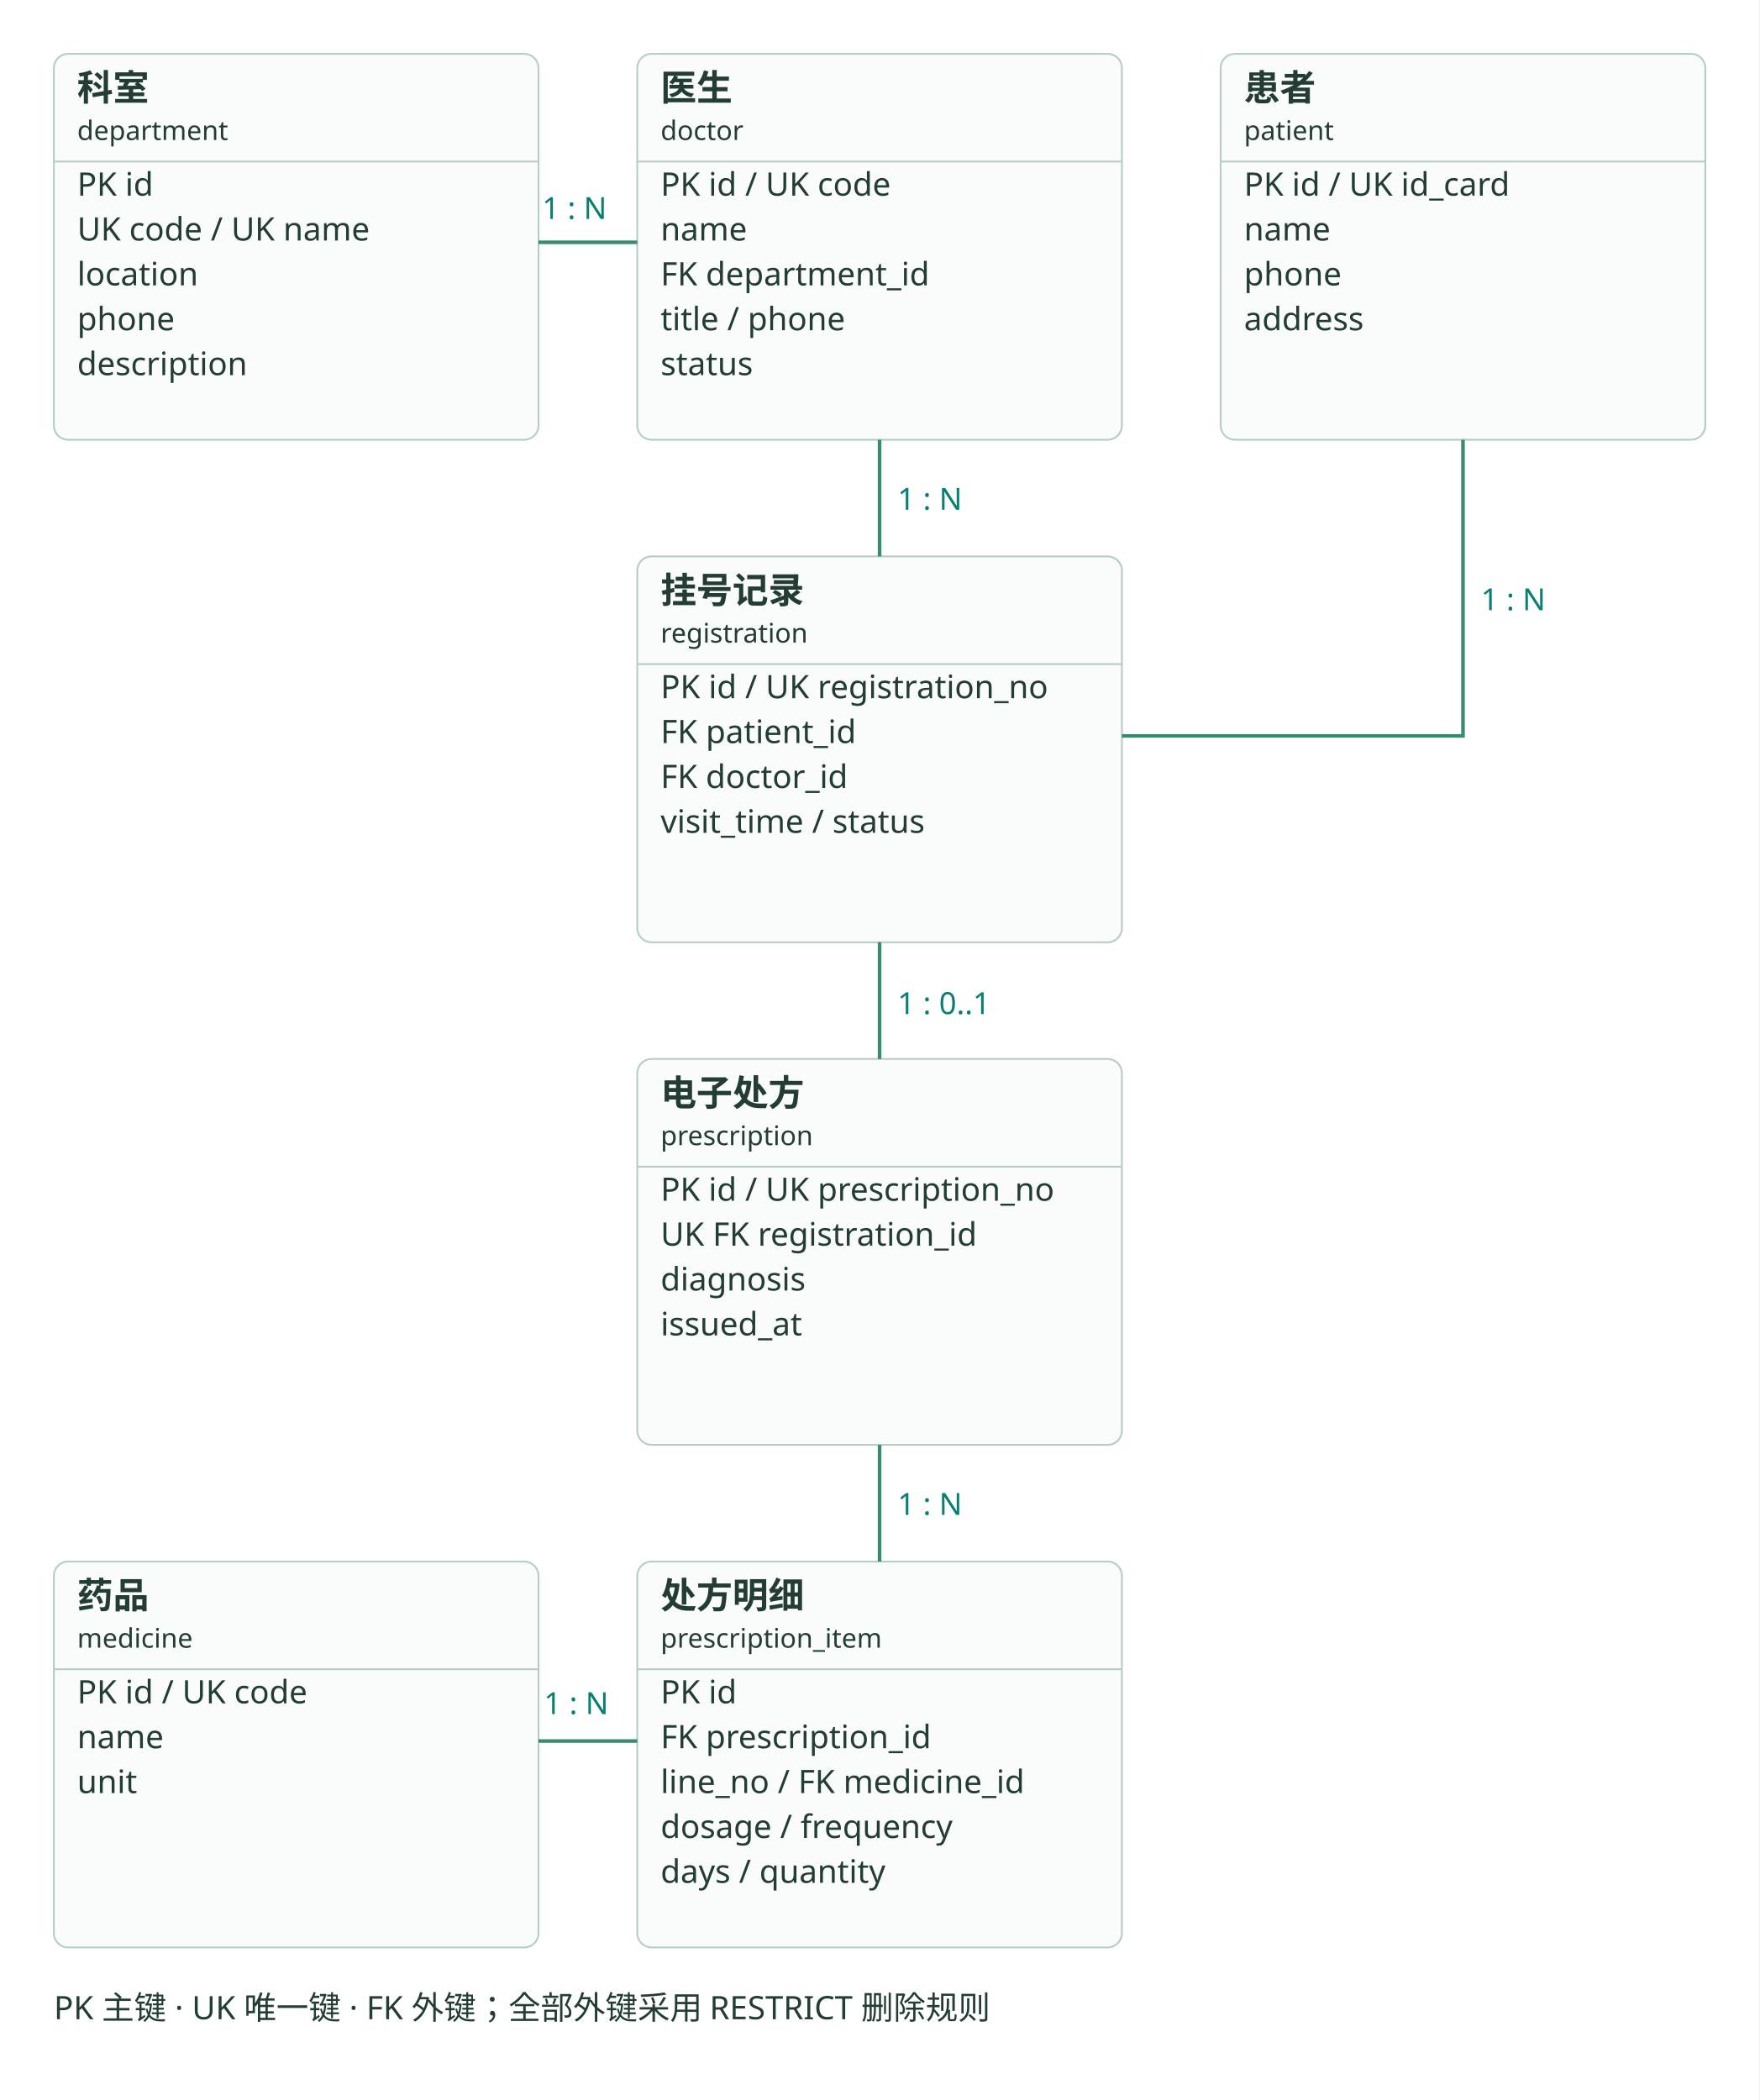
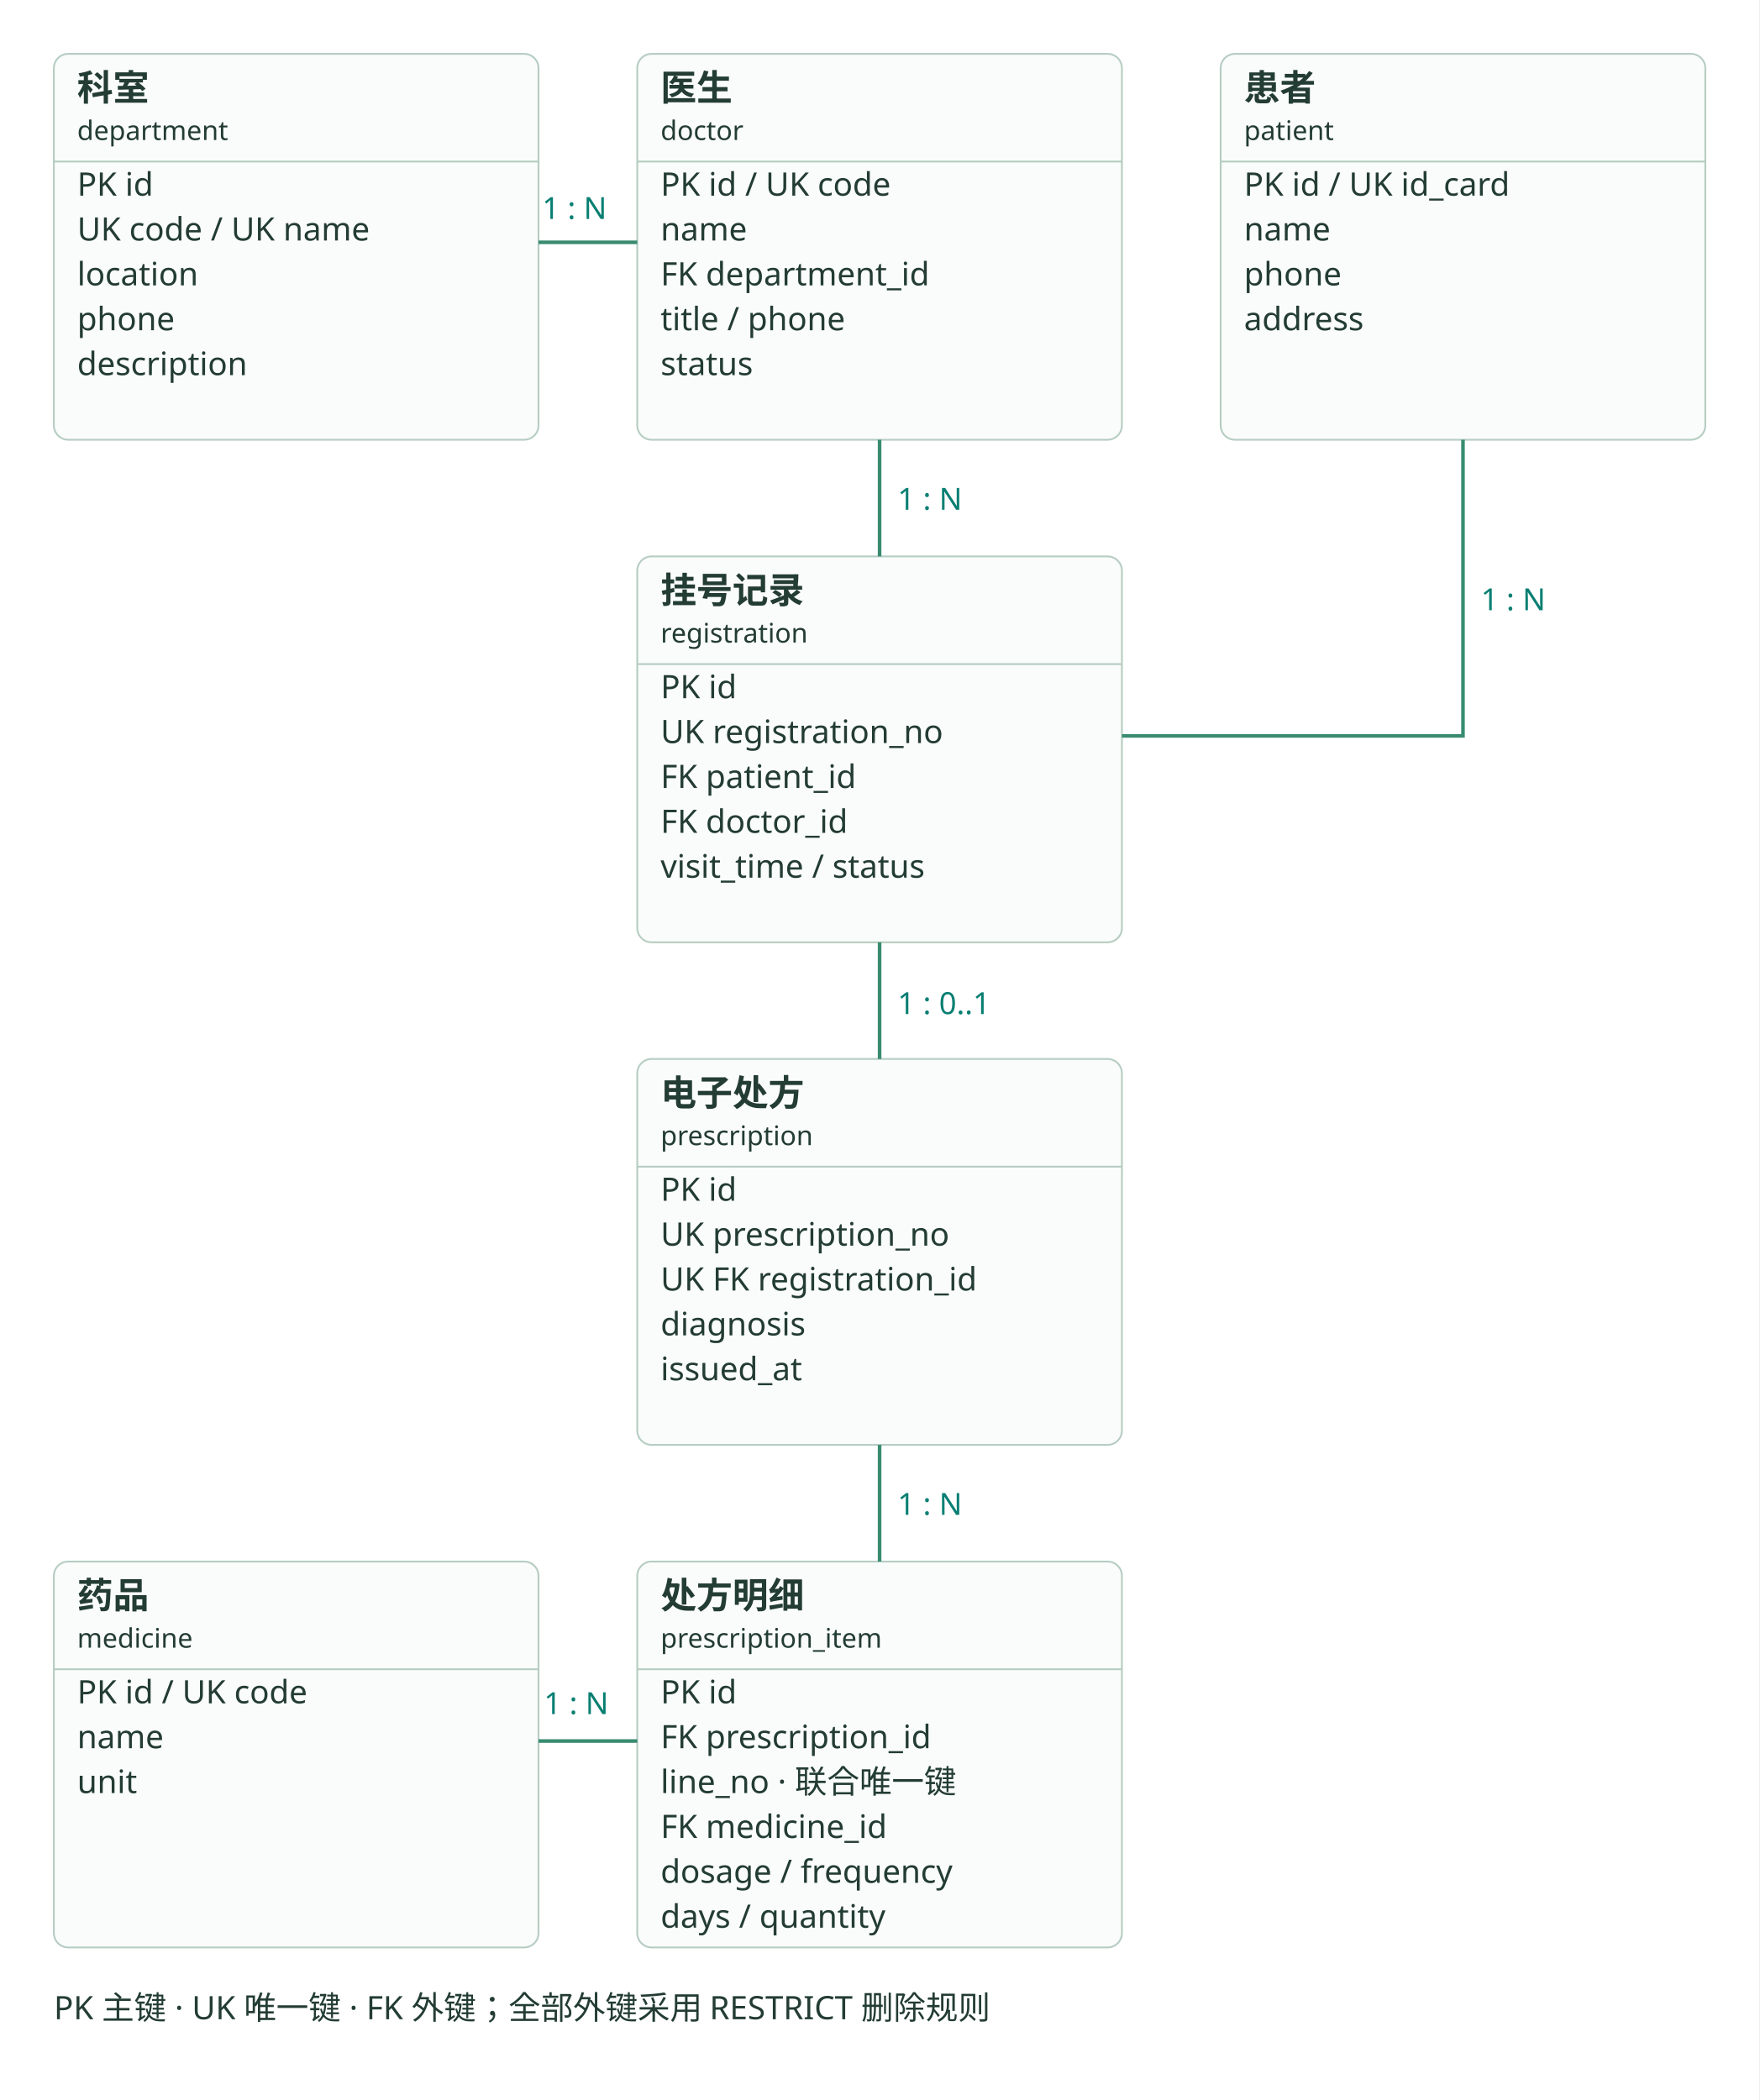
<svg xmlns="http://www.w3.org/2000/svg" width="980" height="1170" viewBox="0 0 980 1170">
  <rect width="980" height="1170" fill="white" />
  <style>text{font-family:Consolas,Microsoft YaHei,sans-serif;fill:#233c34}.title{font-size:20px;font-weight:bold}.field{font-size:18px}.rel{font-size:17px;fill:#087f72}</style>
  <rect x="30" y="30" width="270" height="215" rx="8" fill="#fafcfb" stroke="#b6cdc2" />
  <path d="M30,90h270" stroke="#b6cdc2" />
  <text x="43" y="56" class="title">科室</text>
  <text x="43" y="78" style="font-size:15px">department</text>
  <text x="43" y="109" class="field">PK id</text>
  <text x="43" y="134" class="field">UK code / UK name</text>
  <text x="43" y="159" class="field">location</text>
  <text x="43" y="184" class="field">phone</text>
  <text x="43" y="209" class="field">description</text>
  <rect x="355" y="30" width="270" height="215" rx="8" fill="#fafcfb" stroke="#b6cdc2" />
  <path d="M355,90h270" stroke="#b6cdc2" />
  <text x="368" y="56" class="title">医生</text>
  <text x="368" y="78" style="font-size:15px">doctor</text>
  <text x="368" y="109" class="field">PK id / UK code</text>
  <text x="368" y="134" class="field">name</text>
  <text x="368" y="159" class="field">FK department_id</text>
  <text x="368" y="184" class="field">title / phone</text>
  <text x="368" y="209" class="field">status</text>
  <rect x="680" y="30" width="270" height="215" rx="8" fill="#fafcfb" stroke="#b6cdc2" />
  <path d="M680,90h270" stroke="#b6cdc2" />
  <text x="693" y="56" class="title">患者</text>
  <text x="693" y="78" style="font-size:15px">patient</text>
  <text x="693" y="109" class="field">PK id / UK id_card</text>
  <text x="693" y="134" class="field">name</text>
  <text x="693" y="159" class="field">phone</text>
  <text x="693" y="184" class="field">address</text>
  <rect x="355" y="310" width="270" height="215" rx="8" fill="#fafcfb" stroke="#b6cdc2" />
  <path d="M355,370h270" stroke="#b6cdc2" />
  <text x="368" y="336" class="title">挂号记录</text>
  <text x="368" y="358" style="font-size:15px">registration</text>
-   <text x="368" y="389" class="field">PK id / UK registration_no</text>
-   <text x="368" y="414" class="field">FK patient_id</text>
-   <text x="368" y="439" class="field">FK doctor_id</text>
-   <text x="368" y="464" class="field">visit_time / status</text>
+   <text x="368" y="389" class="field">PK id</text>
+   <text x="368" y="414" class="field">UK registration_no</text>
+   <text x="368" y="439" class="field">FK patient_id</text>
+   <text x="368" y="464" class="field">FK doctor_id</text>
+   <text x="368" y="489" class="field">visit_time / status</text>
  <rect x="355" y="590" width="270" height="215" rx="8" fill="#fafcfb" stroke="#b6cdc2" />
  <path d="M355,650h270" stroke="#b6cdc2" />
  <text x="368" y="616" class="title">电子处方</text>
  <text x="368" y="638" style="font-size:15px">prescription</text>
-   <text x="368" y="669" class="field">PK id / UK prescription_no</text>
-   <text x="368" y="694" class="field">UK FK registration_id</text>
-   <text x="368" y="719" class="field">diagnosis</text>
-   <text x="368" y="744" class="field">issued_at</text>
+   <text x="368" y="669" class="field">PK id</text>
+   <text x="368" y="694" class="field">UK prescription_no</text>
+   <text x="368" y="719" class="field">UK FK registration_id</text>
+   <text x="368" y="744" class="field">diagnosis</text>
+   <text x="368" y="769" class="field">issued_at</text>
  <rect x="30" y="870" width="270" height="215" rx="8" fill="#fafcfb" stroke="#b6cdc2" />
  <path d="M30,930h270" stroke="#b6cdc2" />
  <text x="43" y="896" class="title">药品</text>
  <text x="43" y="918" style="font-size:15px">medicine</text>
  <text x="43" y="949" class="field">PK id / UK code</text>
  <text x="43" y="974" class="field">name</text>
  <text x="43" y="999" class="field">unit</text>
  <rect x="355" y="870" width="270" height="215" rx="8" fill="#fafcfb" stroke="#b6cdc2" />
  <path d="M355,930h270" stroke="#b6cdc2" />
  <text x="368" y="896" class="title">处方明细</text>
  <text x="368" y="918" style="font-size:15px">prescription_item</text>
  <text x="368" y="949" class="field">PK id</text>
  <text x="368" y="974" class="field">FK prescription_id</text>
-   <text x="368" y="999" class="field">line_no / FK medicine_id</text>
-   <text x="368" y="1024" class="field">dosage / frequency</text>
-   <text x="368" y="1049" class="field">days / quantity</text>
+   <text x="368" y="999" class="field">line_no · 联合唯一键</text>
+   <text x="368" y="1024" class="field">FK medicine_id</text>
+   <text x="368" y="1049" class="field">dosage / frequency</text>
+   <text x="368" y="1074" class="field">days / quantity</text>
  <path d="M300 135H355" fill="none" stroke="#388b70" stroke-width="2" />
  <text x="302" y="122" class="rel">1 : N</text>
  <path d="M490 245V310" fill="none" stroke="#388b70" stroke-width="2" />
  <text x="500" y="284" class="rel">1 : N</text>
  <path d="M815 245V410H625" fill="none" stroke="#388b70" stroke-width="2" />
  <text x="825" y="340" class="rel">1 : N</text>
  <path d="M490 525V590" fill="none" stroke="#388b70" stroke-width="2" />
  <text x="500" y="565" class="rel">1 : 0..1</text>
  <path d="M490 805V870" fill="none" stroke="#388b70" stroke-width="2" />
  <text x="500" y="844" class="rel">1 : N</text>
  <path d="M300 970H355" fill="none" stroke="#388b70" stroke-width="2" />
  <text x="303" y="955" class="rel">1 : N</text>
  <text x="30" y="1125" class="field">PK 主键 · UK 唯一键 · FK 外键；全部外键采用 RESTRICT 删除规则</text>
</svg>
